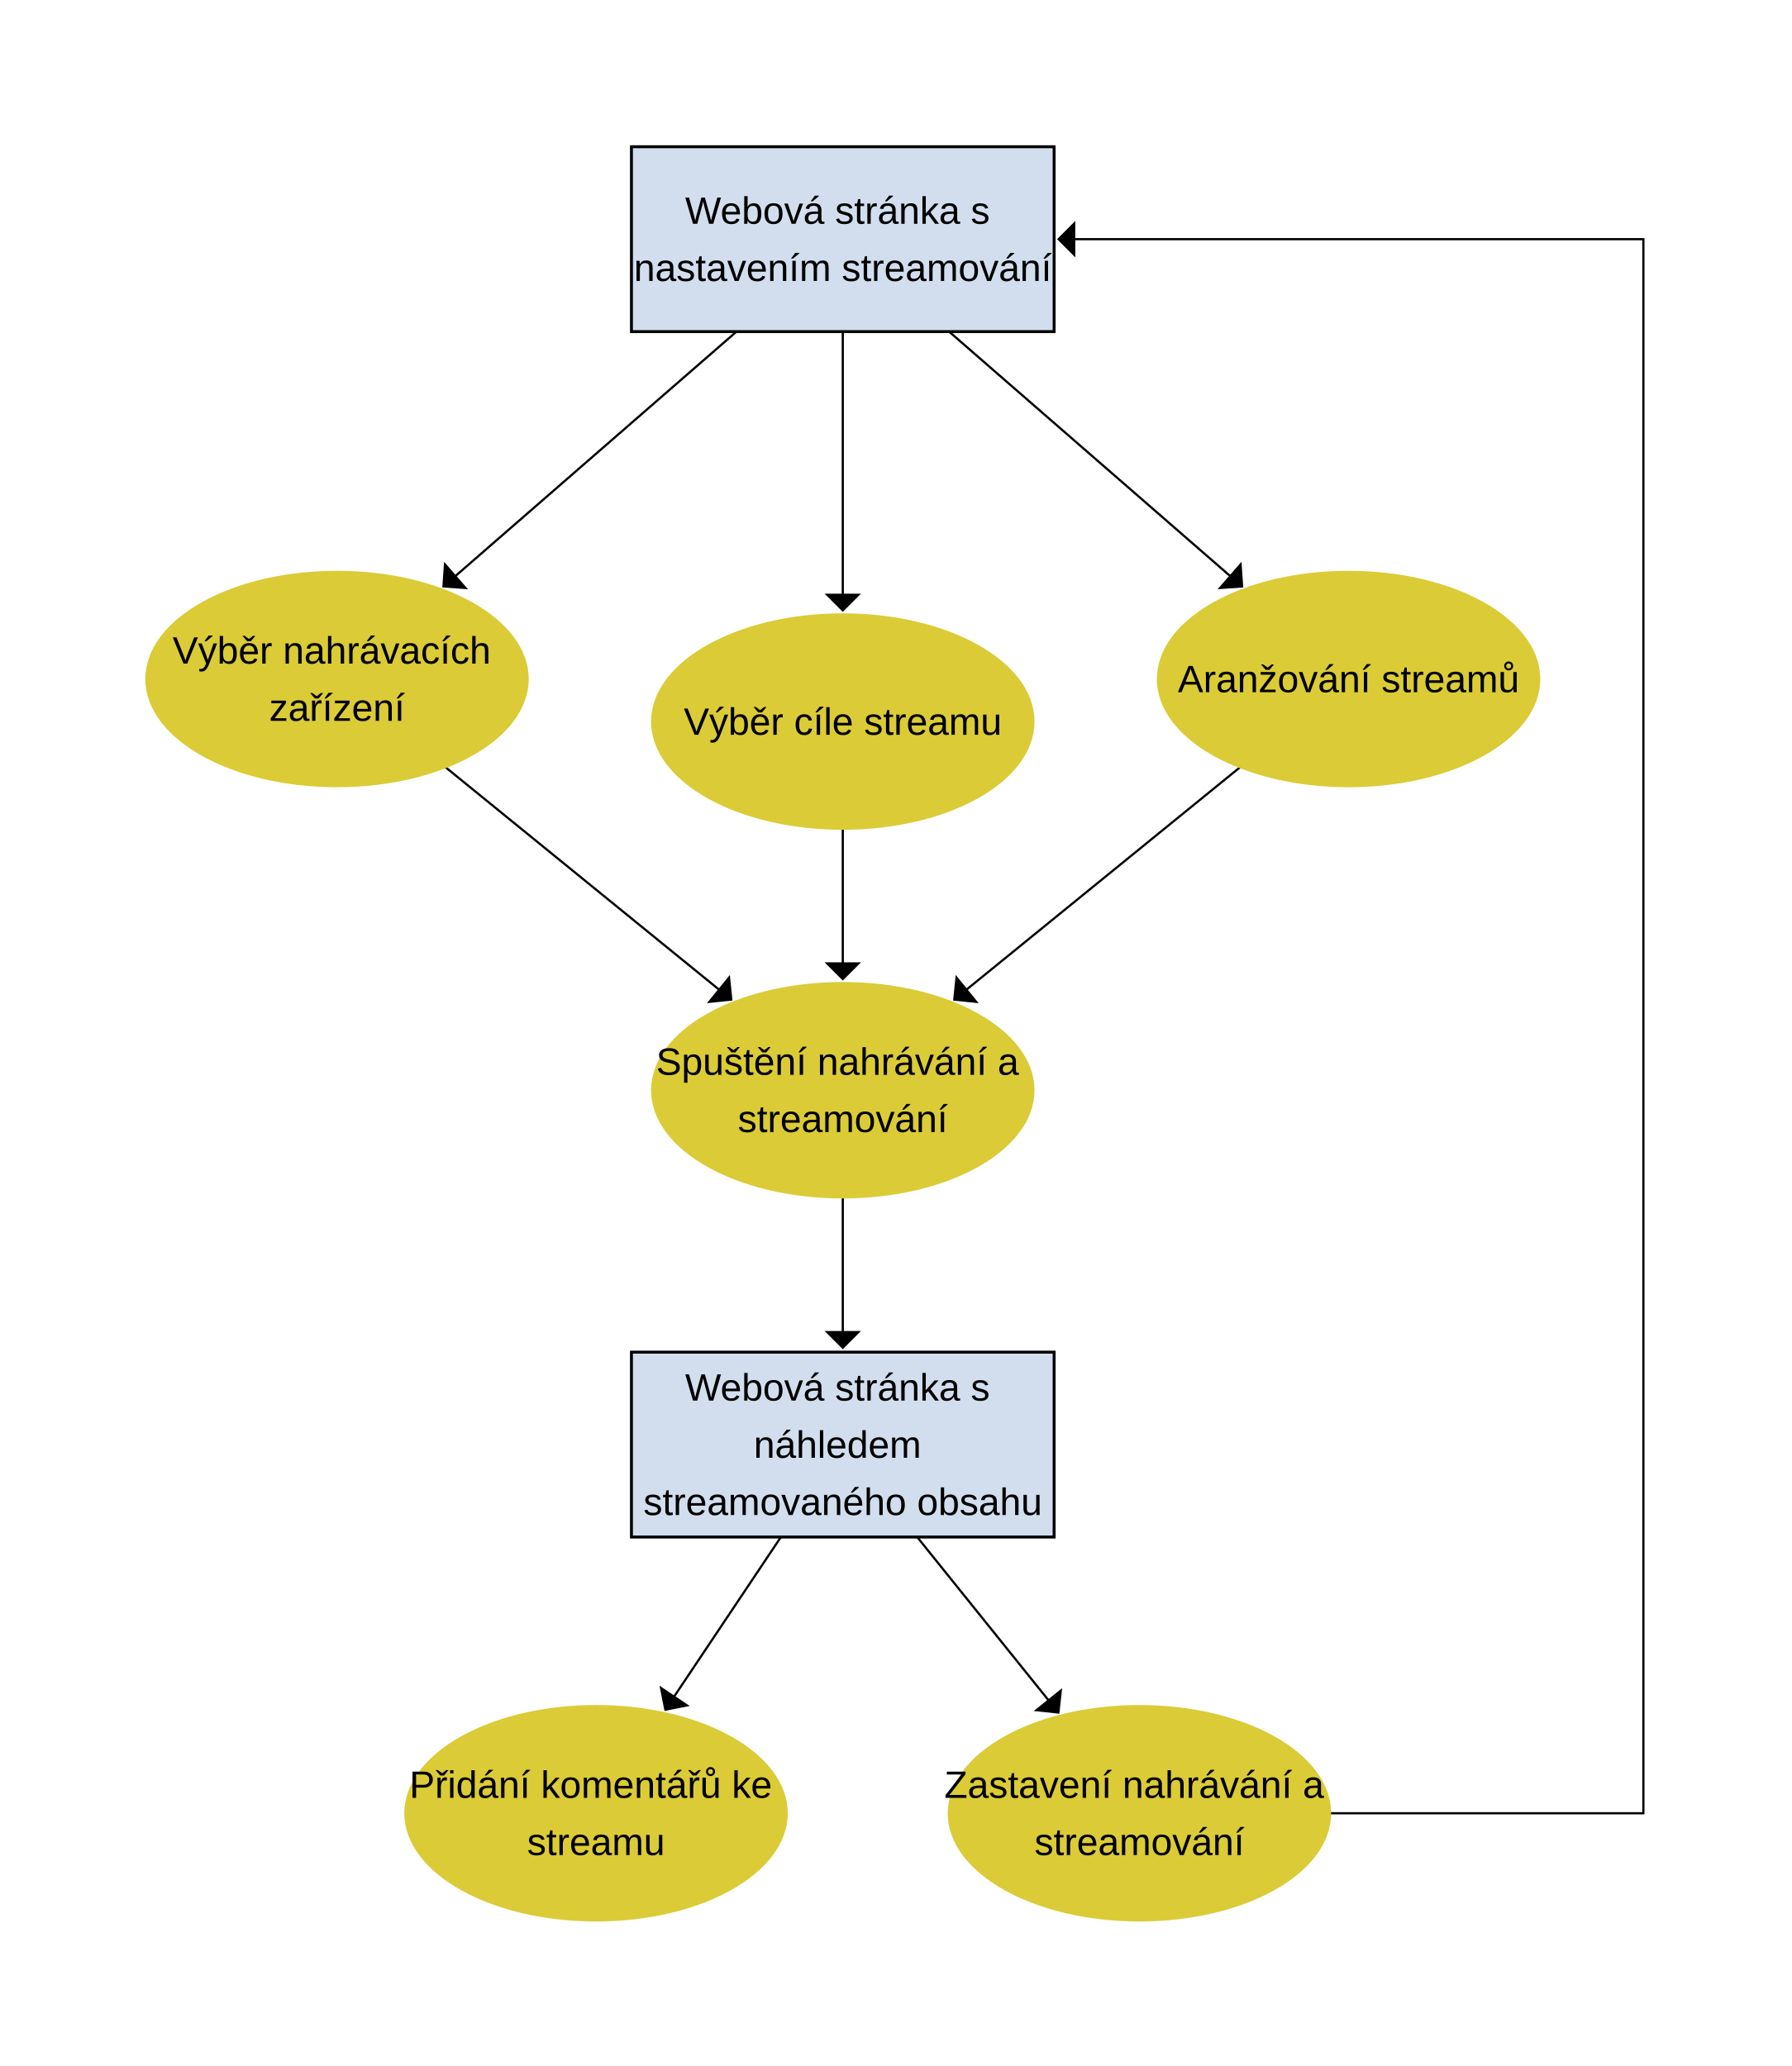
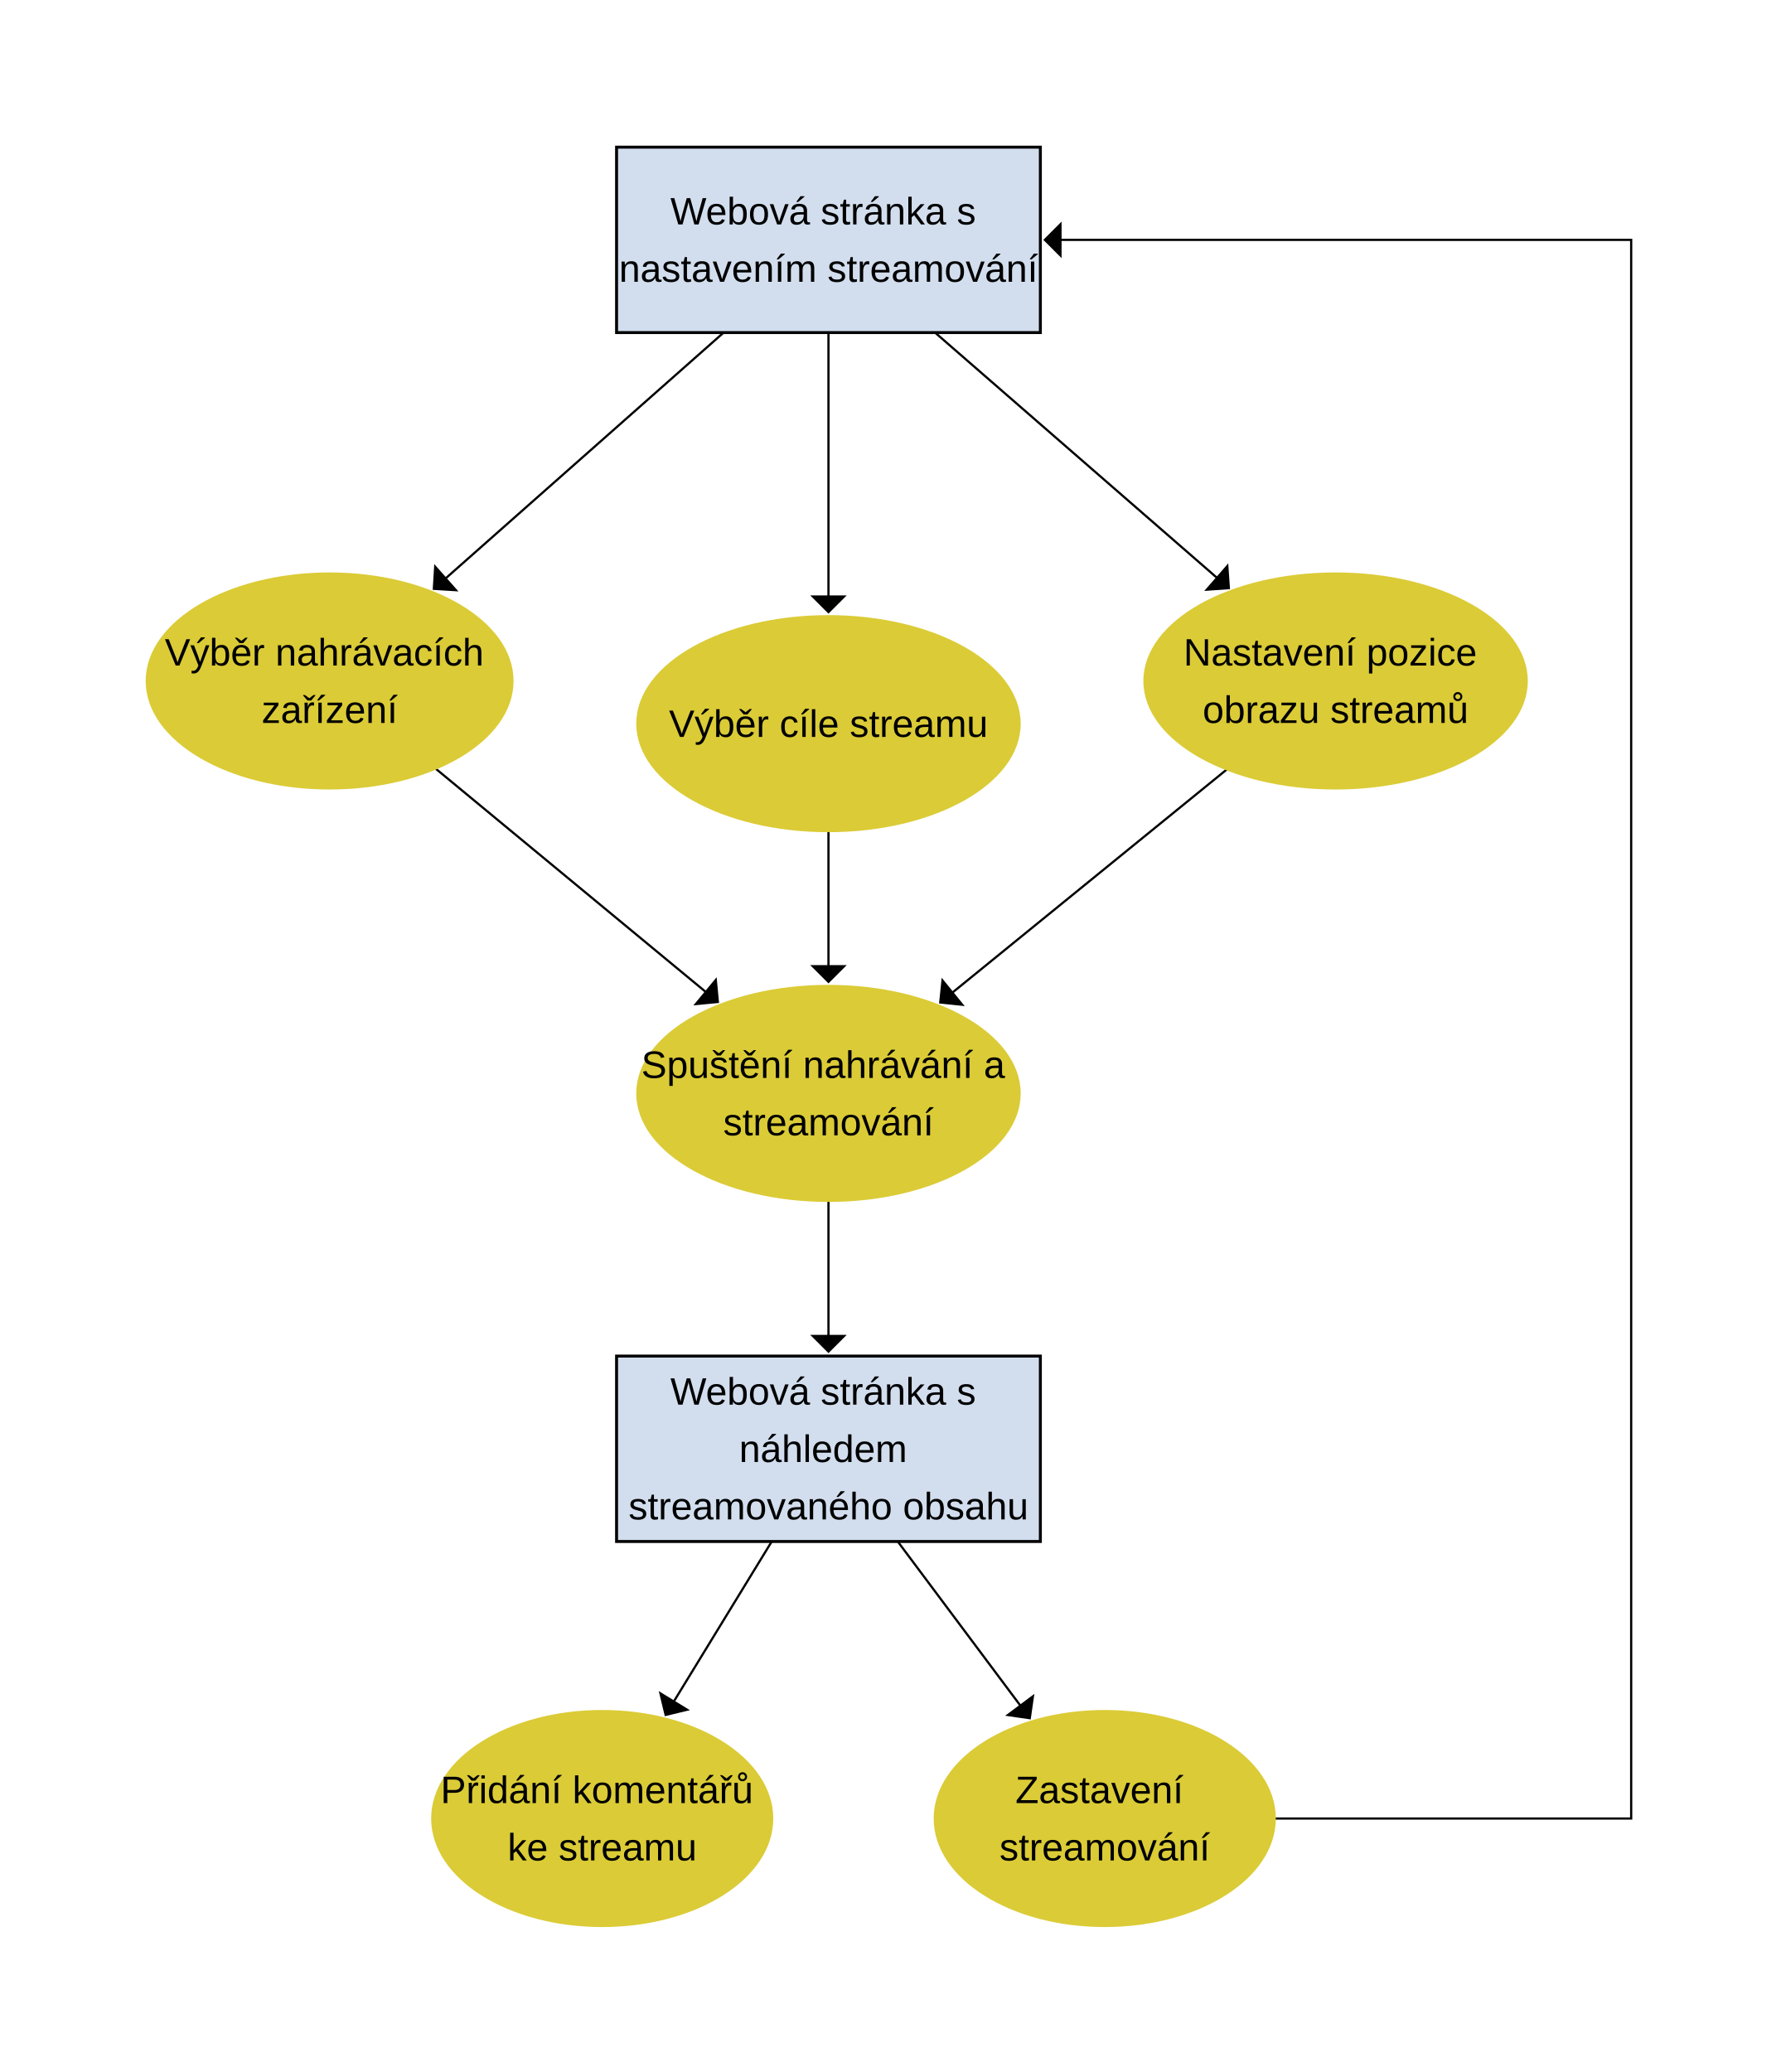
- <svg xmlns="http://www.w3.org/2000/svg" xmlns:xlink="http://www.w3.org/1999/xlink" style="overflow: hidden; display: block; width: 1221px; height: 1408px;" width="1221px" height="1408px" viewBox="0 0 1221 1408">
+ <svg xmlns="http://www.w3.org/2000/svg" xmlns:xlink="http://www.w3.org/1999/xlink" style="overflow: hidden; display: block; width: 1210px; height: 1408px;" width="1210px" height="1408px" viewBox="0 0 1210 1408">
  <defs>
-     <path fill="rgb(0,0,0)" stroke="rgb(0,0,0)" d="M 5,-5 L 0,0 L 5,5 Z" fill-opacity="1" stroke-opacity="1" stroke-width="1" stroke-linecap="butt" stroke-linejoin="miter" stroke-miterlimit="10" id="ygc283_0" />
+     <path fill="rgb(0,0,0)" stroke="rgb(0,0,0)" d="M 5,-5 L 0,0 L 5,5 Z" fill-opacity="1" stroke-opacity="1" stroke-width="1" stroke-linecap="butt" stroke-linejoin="miter" stroke-miterlimit="10" id="ygc185_0" />
  </defs>
-   <g style="pointer-events:visiblePainted" transform="matrix(2 0 0 2 336.25 491)" image-rendering="auto" shape-rendering="auto">
+   <g style="pointer-events:visiblePainted" transform="matrix(2 0 0 2 325 491)" image-rendering="auto" shape-rendering="auto">
    <g>
-       <path fill="none" stroke="rgb(0,0,0)" d="M 82.784,-132.5 L -13.669,-48.606" stroke-opacity="1" stroke-width="0.75" stroke-linecap="butt" stroke-linejoin="miter" stroke-miterlimit="10" />
-       <use xlink:href="#ygc283_0" style="pointer-events: none;" transform="matrix(0.754523 -0.6562736 0.6562736 0.754523 -16.90842 -45.78876)" />
+       <path fill="none" stroke="rgb(0,0,0)" d="M 83.375,-132.5 L -11.735,-48.401" stroke-opacity="1" stroke-width="0.75" stroke-linecap="butt" stroke-linejoin="miter" stroke-miterlimit="10" />
+       <use xlink:href="#ygc185_0" style="pointer-events: none;" transform="matrix(0.7491442 -0.662407 0.662407 0.7491442 -14.95141 -45.55771)" />
    </g>
    <g>
      <path fill="none" stroke="rgb(0,0,0)" d="M 119,-132.5 L 119,-42" stroke-opacity="1" stroke-width="0.75" stroke-linecap="butt" stroke-linejoin="miter" stroke-miterlimit="10" />
-       <use xlink:href="#ygc283_0" style="pointer-events: none;" transform="matrix(0 -1 1 0 119 -37.70711)" />
+       <use xlink:href="#ygc185_0" style="pointer-events: none;" transform="matrix(0 -1 1 0 119 -37.70711)" />
    </g>
    <g>
      <path fill="none" stroke="rgb(0,0,0)" d="M 155.216,-132.5 L 251.669,-48.606" stroke-opacity="1" stroke-width="0.75" stroke-linecap="butt" stroke-linejoin="miter" stroke-miterlimit="10" />
-       <use xlink:href="#ygc283_0" style="pointer-events: none;" transform="matrix(-0.754523 -0.6562736 0.6562736 -0.754523 254.9084 -45.78876)" />
+       <use xlink:href="#ygc185_0" style="pointer-events: none;" transform="matrix(-0.754523 -0.6562736 0.6562736 -0.754523 254.9084 -45.78876)" />
    </g>
    <g>
-       <path fill="none" stroke="rgb(0,0,0)" d="M -16.513,15.8 L 77.546,92.289" stroke-opacity="1" stroke-width="0.75" stroke-linecap="butt" stroke-linejoin="miter" stroke-miterlimit="10" />
-       <use xlink:href="#ygc283_0" style="pointer-events: none;" transform="matrix(-0.7758471 -0.630921 0.630921 -0.7758471 80.87647 94.99784)" />
+       <path fill="none" stroke="rgb(0,0,0)" d="M -14.647,15.515 L 77.975,92.085" stroke-opacity="1" stroke-width="0.75" stroke-linecap="butt" stroke-linejoin="miter" stroke-miterlimit="10" />
+       <use xlink:href="#ygc185_0" style="pointer-events: none;" transform="matrix(-0.7707312 -0.6371605 0.6371605 -0.7707312 81.28359 94.81999)" />
    </g>
    <g>
      <path fill="none" stroke="rgb(0,0,0)" d="M 119,36.75 L 119,83.625" stroke-opacity="1" stroke-width="0.75" stroke-linecap="butt" stroke-linejoin="miter" stroke-miterlimit="10" />
-       <use xlink:href="#ygc283_0" style="pointer-events: none;" transform="matrix(0 -1 1 0 119 87.91789)" />
+       <use xlink:href="#ygc185_0" style="pointer-events: none;" transform="matrix(0 -1 1 0 119 87.91789)" />
    </g>
    <g>
      <path fill="none" stroke="rgb(0,0,0)" d="M 254.513,15.8 L 160.454,92.289" stroke-opacity="1" stroke-width="0.75" stroke-linecap="butt" stroke-linejoin="miter" stroke-miterlimit="10" />
-       <use xlink:href="#ygc283_0" style="pointer-events: none;" transform="matrix(0.7758471 -0.630921 0.630921 0.7758471 157.1235 94.99784)" />
+       <use xlink:href="#ygc185_0" style="pointer-events: none;" transform="matrix(0.7758471 -0.630921 0.630921 0.7758471 157.1235 94.99784)" />
    </g>
    <g>
      <path fill="none" stroke="rgb(0,0,0)" d="M 119,162.375 L 119,209.25" stroke-opacity="1" stroke-width="0.75" stroke-linecap="butt" stroke-linejoin="miter" stroke-miterlimit="10" />
-       <use xlink:href="#ygc283_0" style="pointer-events: none;" transform="matrix(0 -1 1 0 119 213.5429)" />
+       <use xlink:href="#ygc185_0" style="pointer-events: none;" transform="matrix(0 -1 1 0 119 213.5429)" />
    </g>
    <g>
-       <path fill="none" stroke="rgb(0,0,0)" d="M 97.922,278.25 L 61.04,333.367" stroke-opacity="1" stroke-width="0.75" stroke-linecap="butt" stroke-linejoin="miter" stroke-miterlimit="10" />
-       <use xlink:href="#ygc283_0" style="pointer-events: none;" transform="matrix(0.5561307 -0.8310949 0.8310949 0.5561307 58.65248 336.9348)" />
+       <path fill="none" stroke="rgb(0,0,0)" d="M 99.724,278.25 L 66.004,333.353" stroke-opacity="1" stroke-width="0.75" stroke-linecap="butt" stroke-linejoin="miter" stroke-miterlimit="10" />
+       <use xlink:href="#ygc185_0" style="pointer-events: none;" transform="matrix(0.5219649 -0.852967 0.852967 0.5219649 63.76353 337.0145)" />
    </g>
    <g>
-       <path fill="none" stroke="rgb(0,0,0)" d="M 144.341,278.25 L 189.649,334.57" stroke-opacity="1" stroke-width="0.75" stroke-linecap="butt" stroke-linejoin="miter" stroke-miterlimit="10" />
-       <use xlink:href="#ygc283_0" style="pointer-events: none;" transform="matrix(-0.62682 -0.7791641 0.7791641 -0.62682 192.3399 337.9147)" />
+       <path fill="none" stroke="rgb(0,0,0)" d="M 142.539,278.25 L 184.723,334.701" stroke-opacity="1" stroke-width="0.75" stroke-linecap="butt" stroke-linejoin="miter" stroke-miterlimit="10" />
+       <use xlink:href="#ygc185_0" style="pointer-events: none;" transform="matrix(-0.5985962 -0.8010509 0.8010509 -0.5985962 187.2924 338.14)" />
    </g>
    <g>
-       <path fill="none" stroke="rgb(0,0,0)" d="M 284.875,372.375 L 391.75,372.375 L 391.75,-164 L 197,-164" stroke-opacity="1" stroke-width="0.75" stroke-linecap="butt" stroke-linejoin="miter" stroke-miterlimit="10" />
-       <use xlink:href="#ygc283_0" style="pointer-events: none;" transform="translate(192.7071 -164)" />
+       <path fill="none" stroke="rgb(0,0,0)" d="M 270.5,372.375 L 391.75,372.375 L 391.75,-164 L 197,-164" stroke-opacity="1" stroke-width="0.75" stroke-linecap="butt" stroke-linejoin="miter" stroke-miterlimit="10" />
+       <use xlink:href="#ygc185_0" style="pointer-events: none;" transform="translate(192.7071 -164)" />
    </g>
    <g>
      <path d="M 47,-195.5 L 191,-195.5 L 191,-132.5 L 47,-132.5 Z" stroke="rgb(0,0,0)" stroke-opacity="1" stroke-width="1" stroke-linecap="butt" stroke-linejoin="miter" stroke-miterlimit="10" fill="rgb(210,222,238)" fill-opacity="1" />
    </g>
    <g>
      <path d="M 119,36.75 C 83.211,36.75 54.188,20.461 54.188,0.375 C 54.188,-19.711 83.211,-36 119,-36 C 154.789,-36 183.812,-19.711 183.812,0.375 C 183.812,20.461 154.789,36.75 119,36.75 Z" stroke="rgb(219,203,54)" stroke-opacity="1" stroke-width="1" stroke-linecap="butt" stroke-linejoin="miter" stroke-miterlimit="10" fill="rgb(219,203,54)" fill-opacity="1" />
    </g>
    <g>
-       <path d="M -53.312,22.25 C -89.102,22.25 -118.125,5.961 -118.125,-14.125 C -118.125,-34.211 -89.102,-50.5 -53.312,-50.5 C -17.523,-50.5 11.5,-34.211 11.5,-14.125 C 11.5,5.961 -17.523,22.25 -53.312,22.25 Z" stroke="rgb(219,203,54)" stroke-opacity="1" stroke-width="1" stroke-linecap="butt" stroke-linejoin="miter" stroke-miterlimit="10" fill="rgb(219,203,54)" fill-opacity="1" />
+       <path d="M -50.5,22.25 C -84.736,22.25 -112.5,5.961 -112.5,-14.125 C -112.5,-34.211 -84.736,-50.5 -50.5,-50.5 C -16.264,-50.5 11.5,-34.211 11.5,-14.125 C 11.5,5.961 -16.264,22.25 -50.5,22.25 Z" stroke="rgb(219,203,54)" stroke-opacity="1" stroke-width="1" stroke-linecap="butt" stroke-linejoin="miter" stroke-miterlimit="10" fill="rgb(219,203,54)" fill-opacity="1" />
    </g>
    <g>
      <path d="M 291.312,22.25 C 255.523,22.25 226.5,5.961 226.5,-14.125 C 226.5,-34.211 255.523,-50.5 291.312,-50.5 C 327.102,-50.5 356.125,-34.211 356.125,-14.125 C 356.125,5.961 327.102,22.25 291.312,22.25 Z" stroke="rgb(219,203,54)" stroke-opacity="1" stroke-width="1" stroke-linecap="butt" stroke-linejoin="miter" stroke-miterlimit="10" fill="rgb(219,203,54)" fill-opacity="1" />
    </g>
    <g>
      <path d="M 119,162.375 C 83.211,162.375 54.188,146.086 54.188,126 C 54.188,105.914 83.211,89.625 119,89.625 C 154.789,89.625 183.812,105.914 183.812,126 C 183.812,146.086 154.789,162.375 119,162.375 Z" stroke="rgb(219,203,54)" stroke-opacity="1" stroke-width="1" stroke-linecap="butt" stroke-linejoin="miter" stroke-miterlimit="10" fill="rgb(219,203,54)" fill-opacity="1" />
    </g>
    <g>
      <path d="M 47,215.25 L 191,215.25 L 191,278.25 L 47,278.25 Z" stroke="rgb(0,0,0)" stroke-opacity="1" stroke-width="1" stroke-linecap="butt" stroke-linejoin="miter" stroke-miterlimit="10" fill="rgb(210,222,238)" fill-opacity="1" />
    </g>
    <g>
-       <path d="M 34.938,408.75 C -0.852,408.75 -29.875,392.461 -29.875,372.375 C -29.875,352.289 -0.852,336 34.938,336 C 70.727,336 99.75,352.289 99.75,372.375 C 99.75,392.461 70.727,408.75 34.938,408.75 Z" stroke="rgb(219,203,54)" stroke-opacity="1" stroke-width="1" stroke-linecap="butt" stroke-linejoin="miter" stroke-miterlimit="10" fill="rgb(219,203,54)" fill-opacity="1" />
+       <path d="M 42.125,408.75 C 10.304,408.75 -15.5,392.461 -15.5,372.375 C -15.5,352.289 10.304,336 42.125,336 C 73.946,336 99.75,352.289 99.75,372.375 C 99.75,392.461 73.946,408.75 42.125,408.75 Z" stroke="rgb(219,203,54)" stroke-opacity="1" stroke-width="1" stroke-linecap="butt" stroke-linejoin="miter" stroke-miterlimit="10" fill="rgb(219,203,54)" fill-opacity="1" />
    </g>
    <g>
-       <path d="M 220.062,408.75 C 184.273,408.75 155.25,392.461 155.25,372.375 C 155.25,352.289 184.273,336 220.062,336 C 255.852,336 284.875,352.289 284.875,372.375 C 284.875,392.461 255.852,408.75 220.062,408.75 Z" stroke="rgb(219,203,54)" stroke-opacity="1" stroke-width="1" stroke-linecap="butt" stroke-linejoin="miter" stroke-miterlimit="10" fill="rgb(219,203,54)" fill-opacity="1" />
+       <path d="M 212.875,408.75 C 181.054,408.75 155.25,392.461 155.25,372.375 C 155.25,352.289 181.054,336 212.875,336 C 244.696,336 270.5,352.289 270.5,372.375 C 270.5,392.461 244.696,408.75 212.875,408.75 Z" stroke="rgb(219,203,54)" stroke-opacity="1" stroke-width="1" stroke-linecap="butt" stroke-linejoin="miter" stroke-miterlimit="10" fill="rgb(219,203,54)" fill-opacity="1" />
    </g>
    <g transform="translate(47 -195.5)">
      <text font-family="Arial" font-size="13px" font-style="normal" font-weight="normal" text-anchor="middle" fill="rgb(0,0,0)" fill-opacity="1" transform="translate(72 14.25)">
        <tspan dy="0.923em" x="0">Webová stránka s</tspan>
        <tspan dy="1.5em" x="0">nastavením streamování</tspan>
      </text>
    </g>
    <g transform="translate(54.1875 -36)">
      <text font-family="Arial" font-size="13px" font-style="normal" font-weight="normal" text-anchor="middle" fill="rgb(0,0,0)" fill-opacity="1" transform="translate(64.8125 28.875)">
        <tspan dy="0.923em" x="0">Výběr cíle streamu</tspan>
      </text>
    </g>
-     <g transform="translate(-118.125 -50.5)">
-       <text font-family="Arial" font-size="13px" font-style="normal" font-weight="normal" text-anchor="middle" fill="rgb(0,0,0)" fill-opacity="1" transform="translate(64.8125 19.125)">
+     <g transform="translate(-112.5 -50.5)">
+       <text font-family="Arial" font-size="13px" font-style="normal" font-weight="normal" text-anchor="middle" fill="rgb(0,0,0)" fill-opacity="1" transform="translate(62 19.125)">
        <tspan dy="0.923em" x="0">Výběr nahrávacích</tspan>
        <tspan dy="1.5em" x="0">zařízení</tspan>
      </text>
    </g>
    <g transform="translate(226.5 -50.5)">
-       <text font-family="Arial" font-size="13px" font-style="normal" font-weight="normal" text-anchor="middle" fill="rgb(0,0,0)" fill-opacity="1" transform="translate(64.8125 28.875)">
-         <tspan dy="0.923em" x="0">Aranžování streamů</tspan>
+       <text font-family="Arial" font-size="13px" font-style="normal" font-weight="normal" text-anchor="middle" fill="rgb(0,0,0)" fill-opacity="1" transform="translate(64.8125 19.125)">
+         <tspan dy="0.923em" x="0">Nastavení pozice</tspan>
+         <tspan dy="1.5em" x="0">obrazu streamů</tspan>
      </text>
    </g>
    <g transform="translate(54.1875 89.625)">
      <text font-family="Arial" font-size="13px" font-style="normal" font-weight="normal" text-anchor="middle" fill="rgb(0,0,0)" fill-opacity="1" transform="translate(64.8125 19.125)">
        <tspan dy="0.923em" x="0">Spuštění nahrávání a</tspan>
        <tspan dy="1.5em" x="0">streamování</tspan>
      </text>
    </g>
    <g transform="translate(47 215.25)">
      <text font-family="Arial" font-size="13px" font-style="normal" font-weight="normal" text-anchor="middle" fill="rgb(0,0,0)" fill-opacity="1" transform="translate(72 4.5)">
        <tspan dy="0.923em" x="0">Webová stránka s</tspan>
        <tspan dy="1.5em" x="0">náhledem</tspan>
        <tspan dy="1.5em" x="0">streamovaného obsahu</tspan>
      </text>
    </g>
-     <g transform="translate(-29.875 336)">
-       <text font-family="Arial" font-size="13px" font-style="normal" font-weight="normal" text-anchor="middle" fill="rgb(0,0,0)" fill-opacity="1" transform="translate(64.8125 19.125)">
-         <tspan dy="0.923em" x="0">Přidání komentářů ke</tspan>
-         <tspan dy="1.5em" x="0">streamu</tspan>
+     <g transform="translate(-15.5 336)">
+       <text font-family="Arial" font-size="13px" font-style="normal" font-weight="normal" text-anchor="middle" fill="rgb(0,0,0)" fill-opacity="1" transform="translate(57.625 19.125)">
+         <tspan dy="0.923em" x="0">Přidání komentářů</tspan>
+         <tspan dy="1.5em" x="0">ke streamu</tspan>
      </text>
    </g>
    <g transform="translate(155.25 336)">
-       <text font-family="Arial" font-size="13px" font-style="normal" font-weight="normal" text-anchor="middle" fill="rgb(0,0,0)" fill-opacity="1" transform="translate(64.8125 19.125)">
-         <tspan dy="0.923em" x="0">Zastavení nahrávání a</tspan>
+       <text font-family="Arial" font-size="13px" font-style="normal" font-weight="normal" text-anchor="middle" fill="rgb(0,0,0)" fill-opacity="1" transform="translate(57.625 19.125)">
+         <tspan dy="0.923em" x="0">Zastavení</tspan>
        <tspan dy="1.5em" x="0">streamování</tspan>
      </text>
    </g>
  </g>
</svg>
